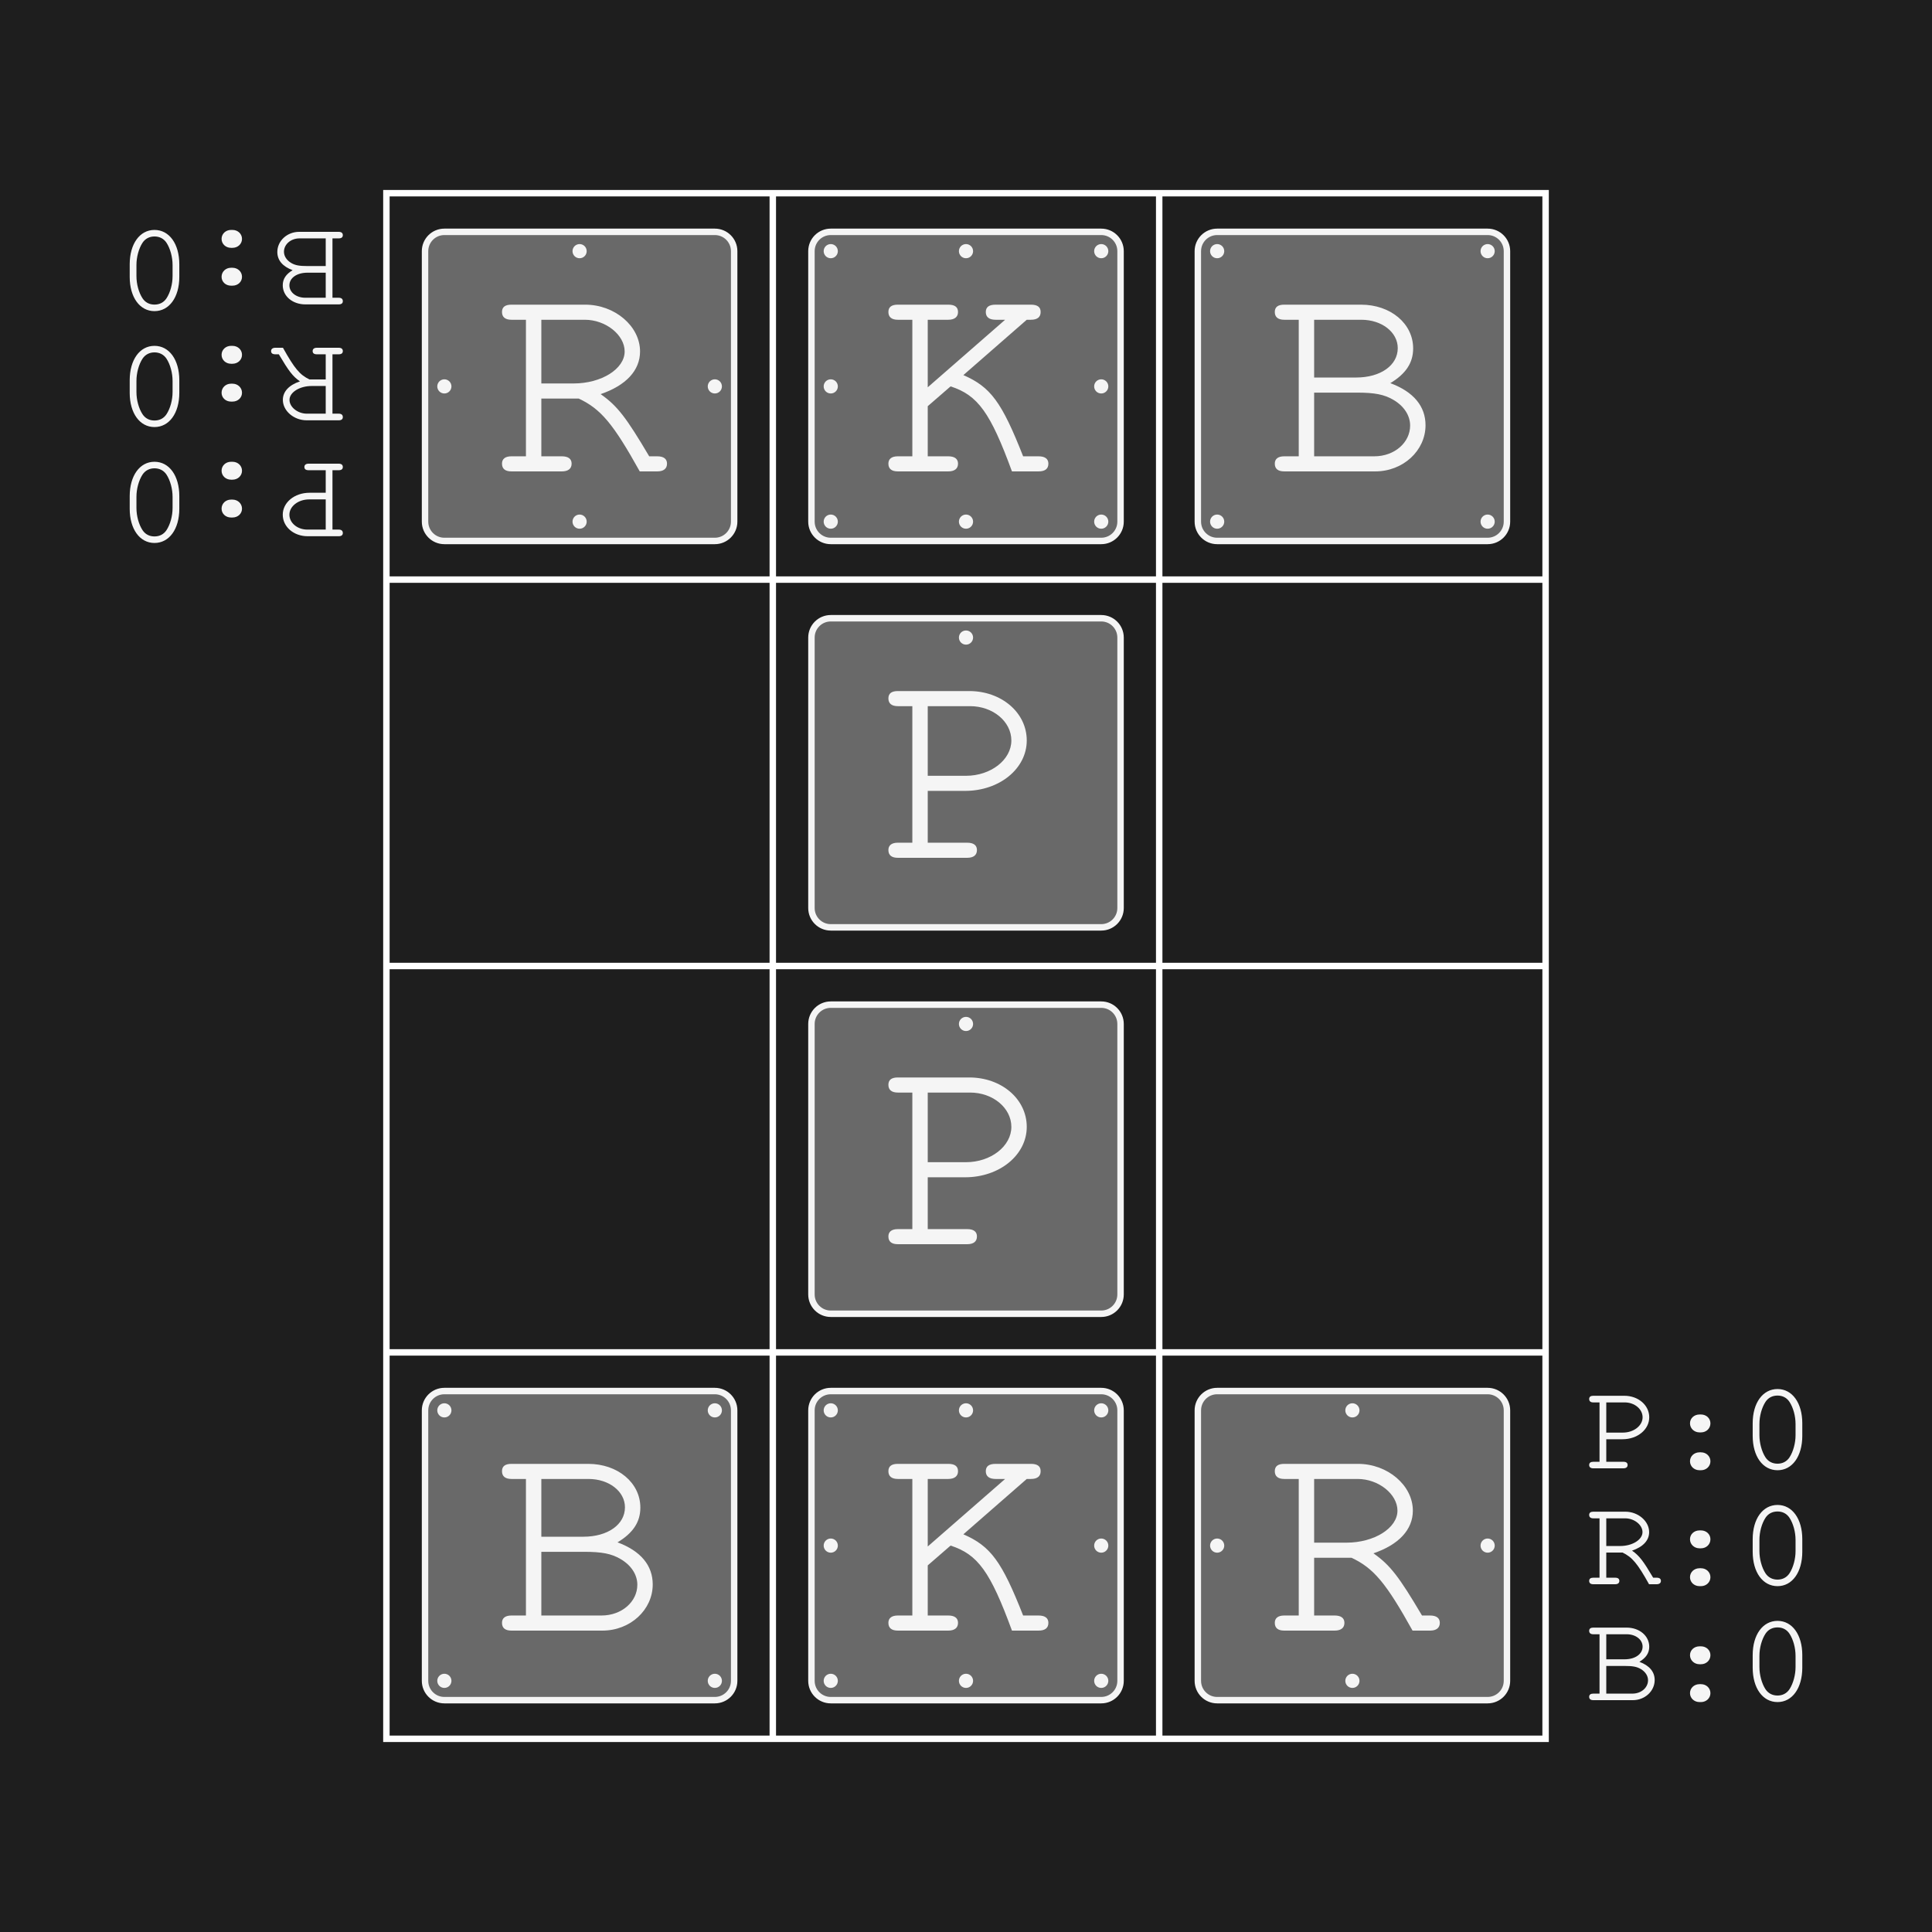
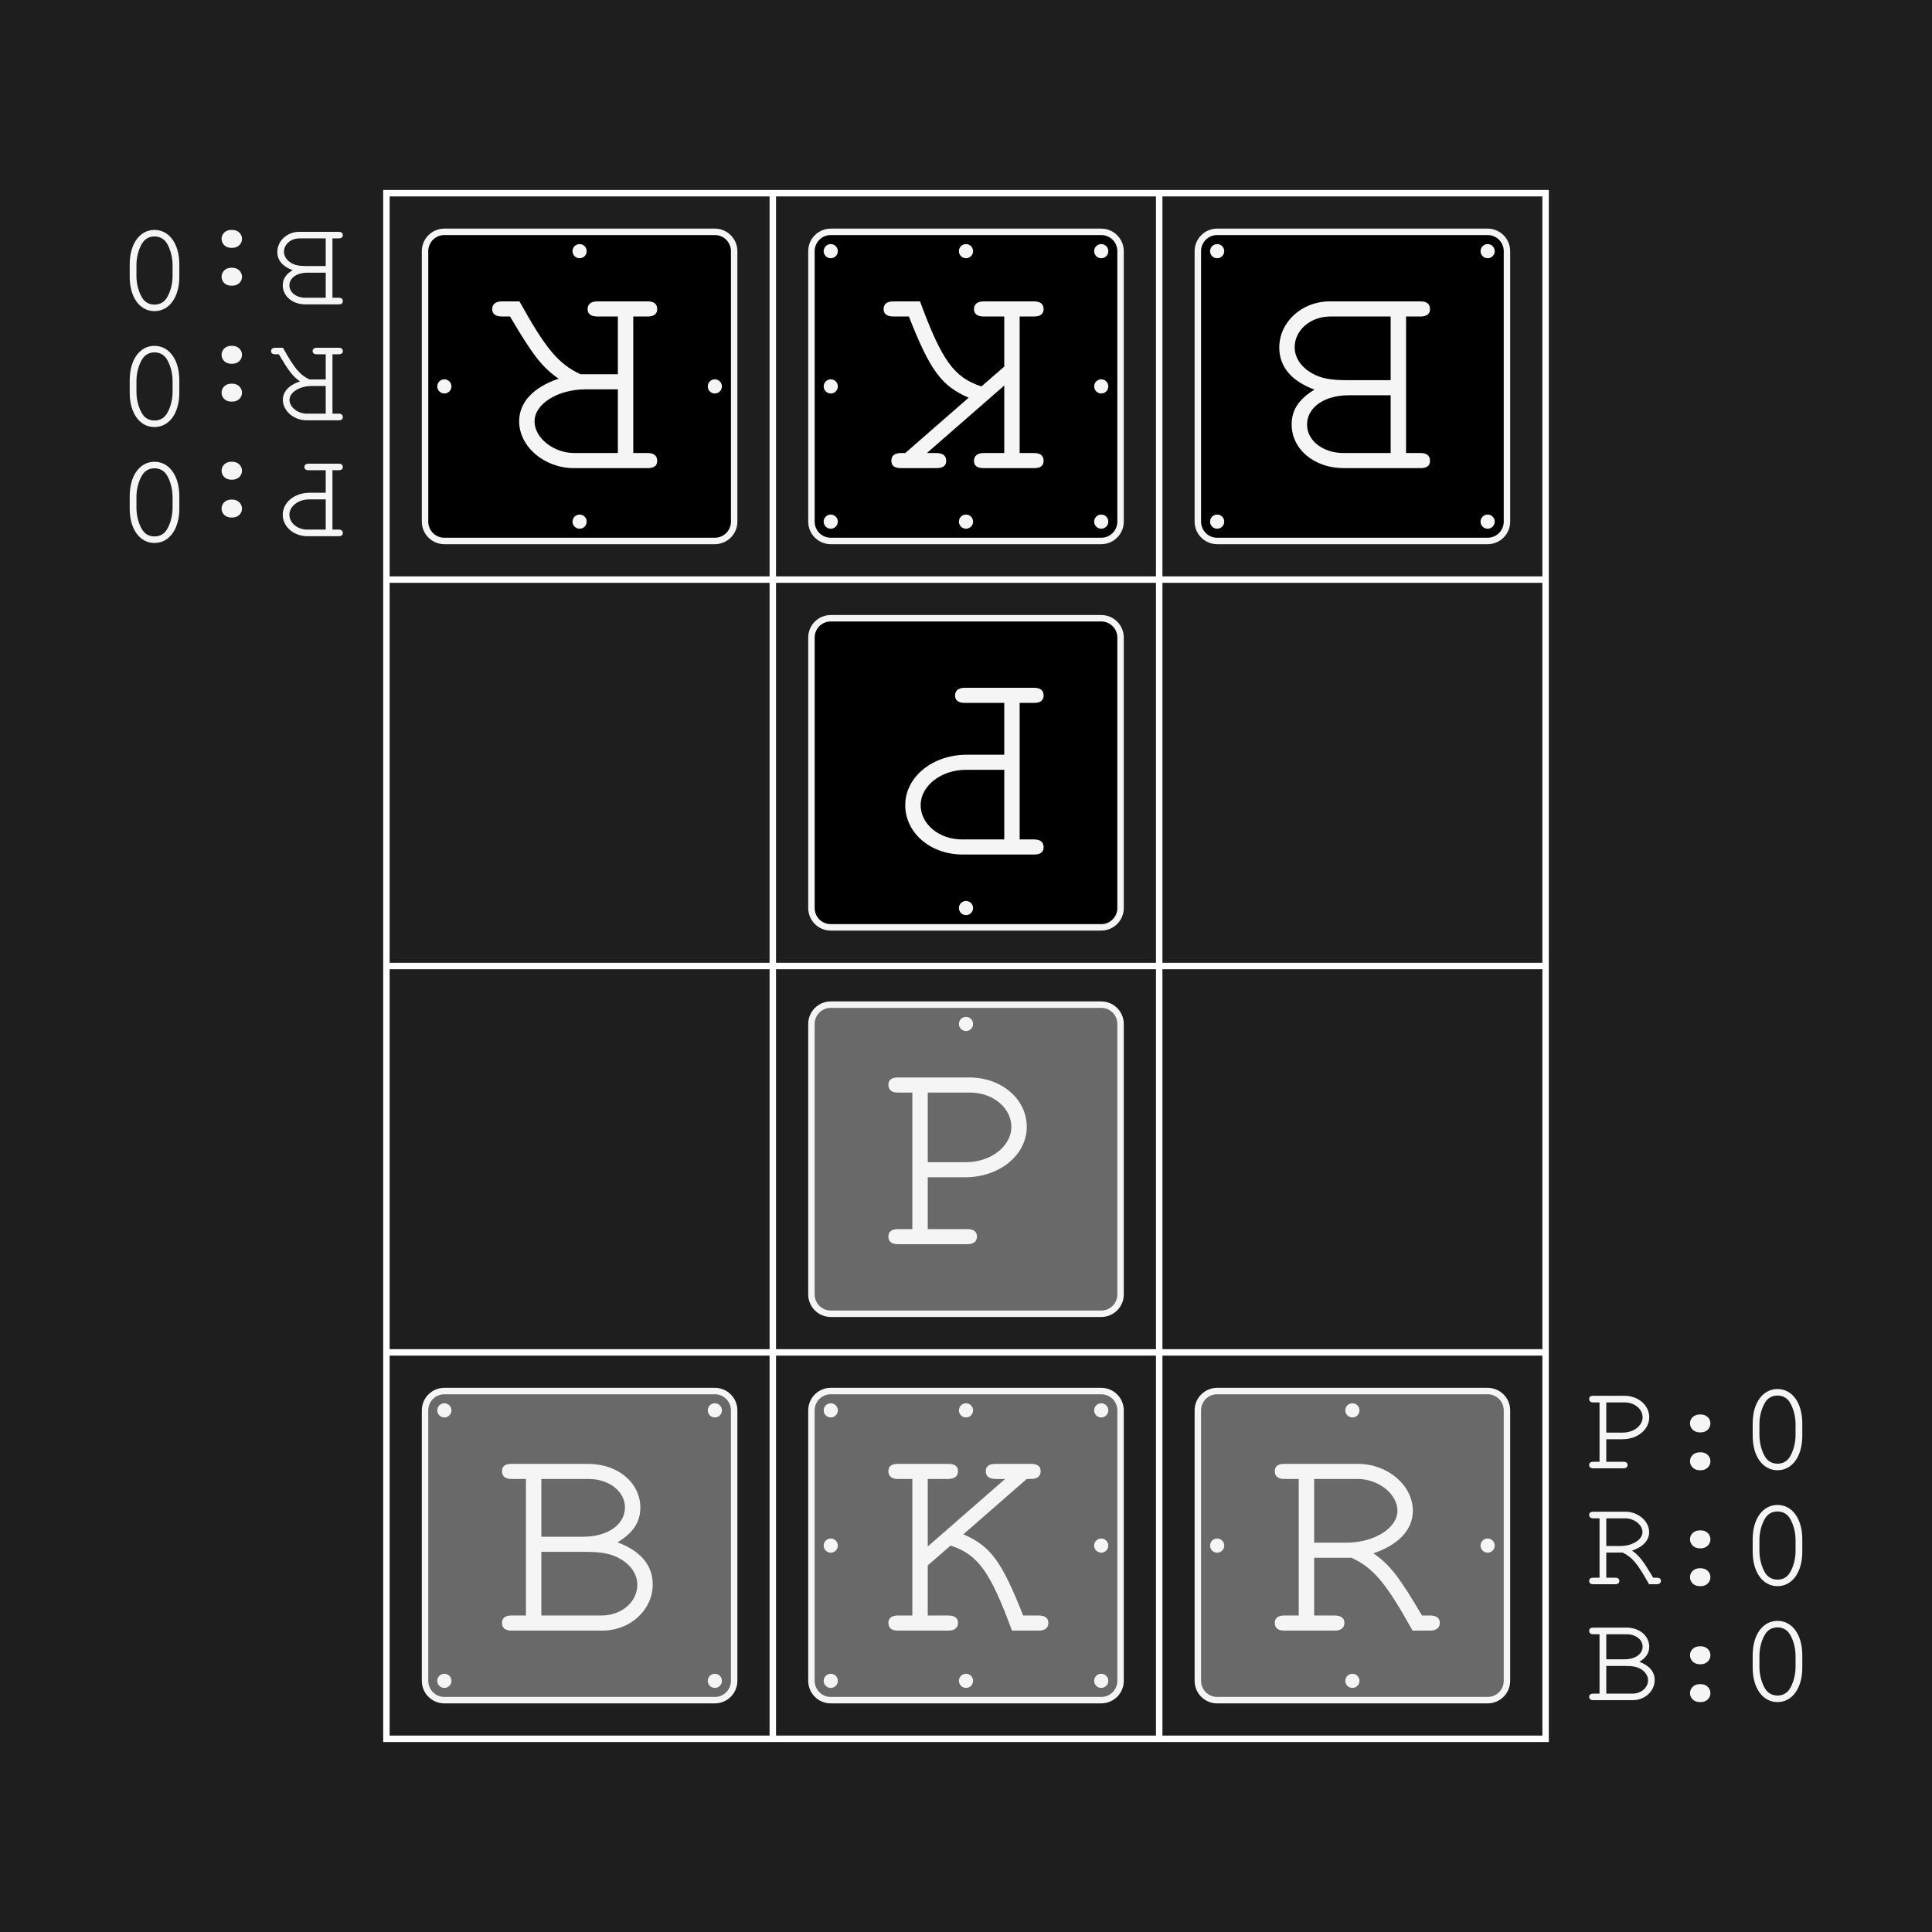
<svg xmlns="http://www.w3.org/2000/svg" baseProfile="full" height="300.0" version="1.1" width="300.0">
  <defs />
  <rect fill="#1e1e1e" height="300" width="300" x="0" y="0" />
  <g transform="scale(1.0)">
    <rect fill="#1e1e1e" height="300" width="300" x="0" y="0" />
    <g transform="translate(30.0,0) translate(30.0,30.0)">
      <g id="hlines" stroke="white">
        <line x1="0" x2="180" y1="60" y2="60" />
        <line x1="0" x2="180" y1="120" y2="120" />
        <line x1="0" x2="180" y1="180" y2="180" />
      </g>
      <g id="vline" stroke="white">
        <line x1="60" x2="60" y1="0" y2="240" />
        <line x1="120" x2="120" y1="0" y2="240" />
      </g>
      <rect fill="none" height="240" stroke="white" width="180" x="0" y="0" />
      <g>
-         <rect fill="dimgray" height="48.0" rx="3px" ry="3px" stroke="whitesmoke" width="48.0" x="126.0" y="6.0" />
-         <text fill="whitesmoke" font-family="Courier" font-size="46px" x="136.2" y="43.2">B</text>
-         <circle cx="171.0" cy="51.0" fill="whitesmoke" r="0.6" stroke="whitesmoke" />
-         <circle cx="129.0" cy="51.0" fill="whitesmoke" r="0.6" stroke="whitesmoke" />
-         <circle cx="129.0" cy="9" fill="whitesmoke" r="0.6" stroke="whitesmoke" />
-         <circle cx="171.0" cy="9" fill="whitesmoke" r="0.6" stroke="whitesmoke" />
        <rect fill="dimgray" height="48.0" rx="3px" ry="3px" stroke="whitesmoke" width="48.0" x="126.0" y="186.0" />
        <text fill="whitesmoke" font-family="Courier" font-size="46px" x="136.2" y="223.2">R</text>
        <circle cx="171.0" cy="210.0" fill="whitesmoke" r="0.6" stroke="whitesmoke" />
        <circle cx="150.0" cy="231.0" fill="whitesmoke" r="0.6" stroke="whitesmoke" />
        <circle cx="129.0" cy="210.0" fill="whitesmoke" r="0.6" stroke="whitesmoke" />
        <circle cx="150.0" cy="189.0" fill="whitesmoke" r="0.6" stroke="whitesmoke" />
-         <rect fill="dimgray" height="48.0" rx="3px" ry="3px" stroke="whitesmoke" width="48.0" x="66.0" y="6.0" />
-         <text fill="whitesmoke" font-family="Courier" font-size="46px" x="76.2" y="43.2">K</text>
-         <circle cx="111.0" cy="30.0" fill="whitesmoke" r="0.6" stroke="whitesmoke" />
-         <circle cx="90.0" cy="51.0" fill="whitesmoke" r="0.6" stroke="whitesmoke" />
-         <circle cx="69.0" cy="30.0" fill="whitesmoke" r="0.6" stroke="whitesmoke" />
-         <circle cx="90.0" cy="9" fill="whitesmoke" r="0.6" stroke="whitesmoke" />
-         <circle cx="111.0" cy="51.0" fill="whitesmoke" r="0.6" stroke="whitesmoke" />
-         <circle cx="69.0" cy="51.0" fill="whitesmoke" r="0.6" stroke="whitesmoke" />
-         <circle cx="69.0" cy="9" fill="whitesmoke" r="0.6" stroke="whitesmoke" />
-         <circle cx="111.0" cy="9" fill="whitesmoke" r="0.6" stroke="whitesmoke" />
-         <rect fill="dimgray" height="48.0" rx="3px" ry="3px" stroke="whitesmoke" width="48.0" x="66.0" y="66.0" />
-         <text fill="whitesmoke" font-family="Courier" font-size="46px" x="76.2" y="103.2">P</text>
-         <circle cx="90.0" cy="69.0" fill="whitesmoke" r="0.6" stroke="whitesmoke" />
        <rect fill="dimgray" height="48.0" rx="3px" ry="3px" stroke="whitesmoke" width="48.0" x="66.0" y="126.0" />
        <text fill="whitesmoke" font-family="Courier" font-size="46px" x="76.2" y="163.2">P</text>
        <circle cx="90.0" cy="129.0" fill="whitesmoke" r="0.6" stroke="whitesmoke" />
        <rect fill="dimgray" height="48.0" rx="3px" ry="3px" stroke="whitesmoke" width="48.0" x="66.0" y="186.0" />
        <text fill="whitesmoke" font-family="Courier" font-size="46px" x="76.2" y="223.2">K</text>
        <circle cx="111.0" cy="210.0" fill="whitesmoke" r="0.6" stroke="whitesmoke" />
        <circle cx="90.0" cy="231.0" fill="whitesmoke" r="0.6" stroke="whitesmoke" />
        <circle cx="69.0" cy="210.0" fill="whitesmoke" r="0.6" stroke="whitesmoke" />
        <circle cx="90.0" cy="189.0" fill="whitesmoke" r="0.6" stroke="whitesmoke" />
        <circle cx="111.0" cy="231.0" fill="whitesmoke" r="0.6" stroke="whitesmoke" />
        <circle cx="69.0" cy="231.0" fill="whitesmoke" r="0.6" stroke="whitesmoke" />
        <circle cx="69.0" cy="189.0" fill="whitesmoke" r="0.6" stroke="whitesmoke" />
        <circle cx="111.0" cy="189.0" fill="whitesmoke" r="0.6" stroke="whitesmoke" />
-         <rect fill="dimgray" height="48.0" rx="3px" ry="3px" stroke="whitesmoke" width="48.0" x="6.0" y="6.0" />
-         <text fill="whitesmoke" font-family="Courier" font-size="46px" x="16.2" y="43.2">R</text>
-         <circle cx="51.0" cy="30.0" fill="whitesmoke" r="0.6" stroke="whitesmoke" />
-         <circle cx="30.0" cy="51.0" fill="whitesmoke" r="0.6" stroke="whitesmoke" />
-         <circle cx="9" cy="30.0" fill="whitesmoke" r="0.6" stroke="whitesmoke" />
-         <circle cx="30.0" cy="9" fill="whitesmoke" r="0.6" stroke="whitesmoke" />
        <rect fill="dimgray" height="48.0" rx="3px" ry="3px" stroke="whitesmoke" width="48.0" x="6.0" y="186.0" />
        <text fill="whitesmoke" font-family="Courier" font-size="46px" x="16.2" y="223.2">B</text>
        <circle cx="51.0" cy="231.0" fill="whitesmoke" r="0.6" stroke="whitesmoke" />
        <circle cx="9" cy="231.0" fill="whitesmoke" r="0.6" stroke="whitesmoke" />
        <circle cx="9" cy="189.0" fill="whitesmoke" r="0.6" stroke="whitesmoke" />
        <circle cx="51.0" cy="189.0" fill="whitesmoke" r="0.6" stroke="whitesmoke" />
        <text fill="whitesmoke" font-family="Courier" font-size="20px" x="186.0" y="198.0">P:0</text>
        <text fill="whitesmoke" font-family="Courier" font-size="20px" x="186.0" y="216">R:0</text>
        <text fill="whitesmoke" font-family="Courier" font-size="20px" x="186.0" y="234.0">B:0</text>
      </g>
      <g transform="rotate(180,90.0,120.0)">
+         <rect fill="black" height="48.0" rx="3px" ry="3px" stroke="whitesmoke" width="48.0" x="6.0" y="186.0" />
+         <text fill="whitesmoke" font-family="Courier" font-size="46px" x="16.2" y="223.2">B</text>
+         <circle cx="51.0" cy="231.0" fill="whitesmoke" r="0.6" stroke="whitesmoke" />
+         <circle cx="9" cy="231.0" fill="whitesmoke" r="0.6" stroke="whitesmoke" />
+         <circle cx="9" cy="189.0" fill="whitesmoke" r="0.6" stroke="whitesmoke" />
+         <circle cx="51.0" cy="189.0" fill="whitesmoke" r="0.6" stroke="whitesmoke" />
+         <rect fill="black" height="48.0" rx="3px" ry="3px" stroke="whitesmoke" width="48.0" x="66.0" y="186.0" />
+         <text fill="whitesmoke" font-family="Courier" font-size="46px" x="76.2" y="223.2">K</text>
+         <circle cx="111.0" cy="210.0" fill="whitesmoke" r="0.6" stroke="whitesmoke" />
+         <circle cx="90.0" cy="231.0" fill="whitesmoke" r="0.6" stroke="whitesmoke" />
+         <circle cx="69.0" cy="210.0" fill="whitesmoke" r="0.6" stroke="whitesmoke" />
+         <circle cx="90.0" cy="189.0" fill="whitesmoke" r="0.6" stroke="whitesmoke" />
+         <circle cx="111.0" cy="231.0" fill="whitesmoke" r="0.6" stroke="whitesmoke" />
+         <circle cx="69.0" cy="231.0" fill="whitesmoke" r="0.6" stroke="whitesmoke" />
+         <circle cx="69.0" cy="189.0" fill="whitesmoke" r="0.6" stroke="whitesmoke" />
+         <circle cx="111.0" cy="189.0" fill="whitesmoke" r="0.6" stroke="whitesmoke" />
+         <rect fill="black" height="48.0" rx="3px" ry="3px" stroke="whitesmoke" width="48.0" x="66.0" y="126.0" />
+         <text fill="whitesmoke" font-family="Courier" font-size="46px" x="76.2" y="163.2">P</text>
+         <circle cx="90.0" cy="129.0" fill="whitesmoke" r="0.6" stroke="whitesmoke" />
+         <rect fill="black" height="48.0" rx="3px" ry="3px" stroke="whitesmoke" width="48.0" x="126.0" y="186.0" />
+         <text fill="whitesmoke" font-family="Courier" font-size="46px" x="136.2" y="223.2">R</text>
+         <circle cx="171.0" cy="210.0" fill="whitesmoke" r="0.6" stroke="whitesmoke" />
+         <circle cx="150.0" cy="231.0" fill="whitesmoke" r="0.6" stroke="whitesmoke" />
+         <circle cx="129.0" cy="210.0" fill="whitesmoke" r="0.6" stroke="whitesmoke" />
+         <circle cx="150.0" cy="189.0" fill="whitesmoke" r="0.6" stroke="whitesmoke" />
        <text fill="whitesmoke" font-family="Courier" font-size="20px" x="186.0" y="198.0">P:0</text>
        <text fill="whitesmoke" font-family="Courier" font-size="20px" x="186.0" y="216">R:0</text>
        <text fill="whitesmoke" font-family="Courier" font-size="20px" x="186.0" y="234.0">B:0</text>
      </g>
    </g>
  </g>
</svg>
